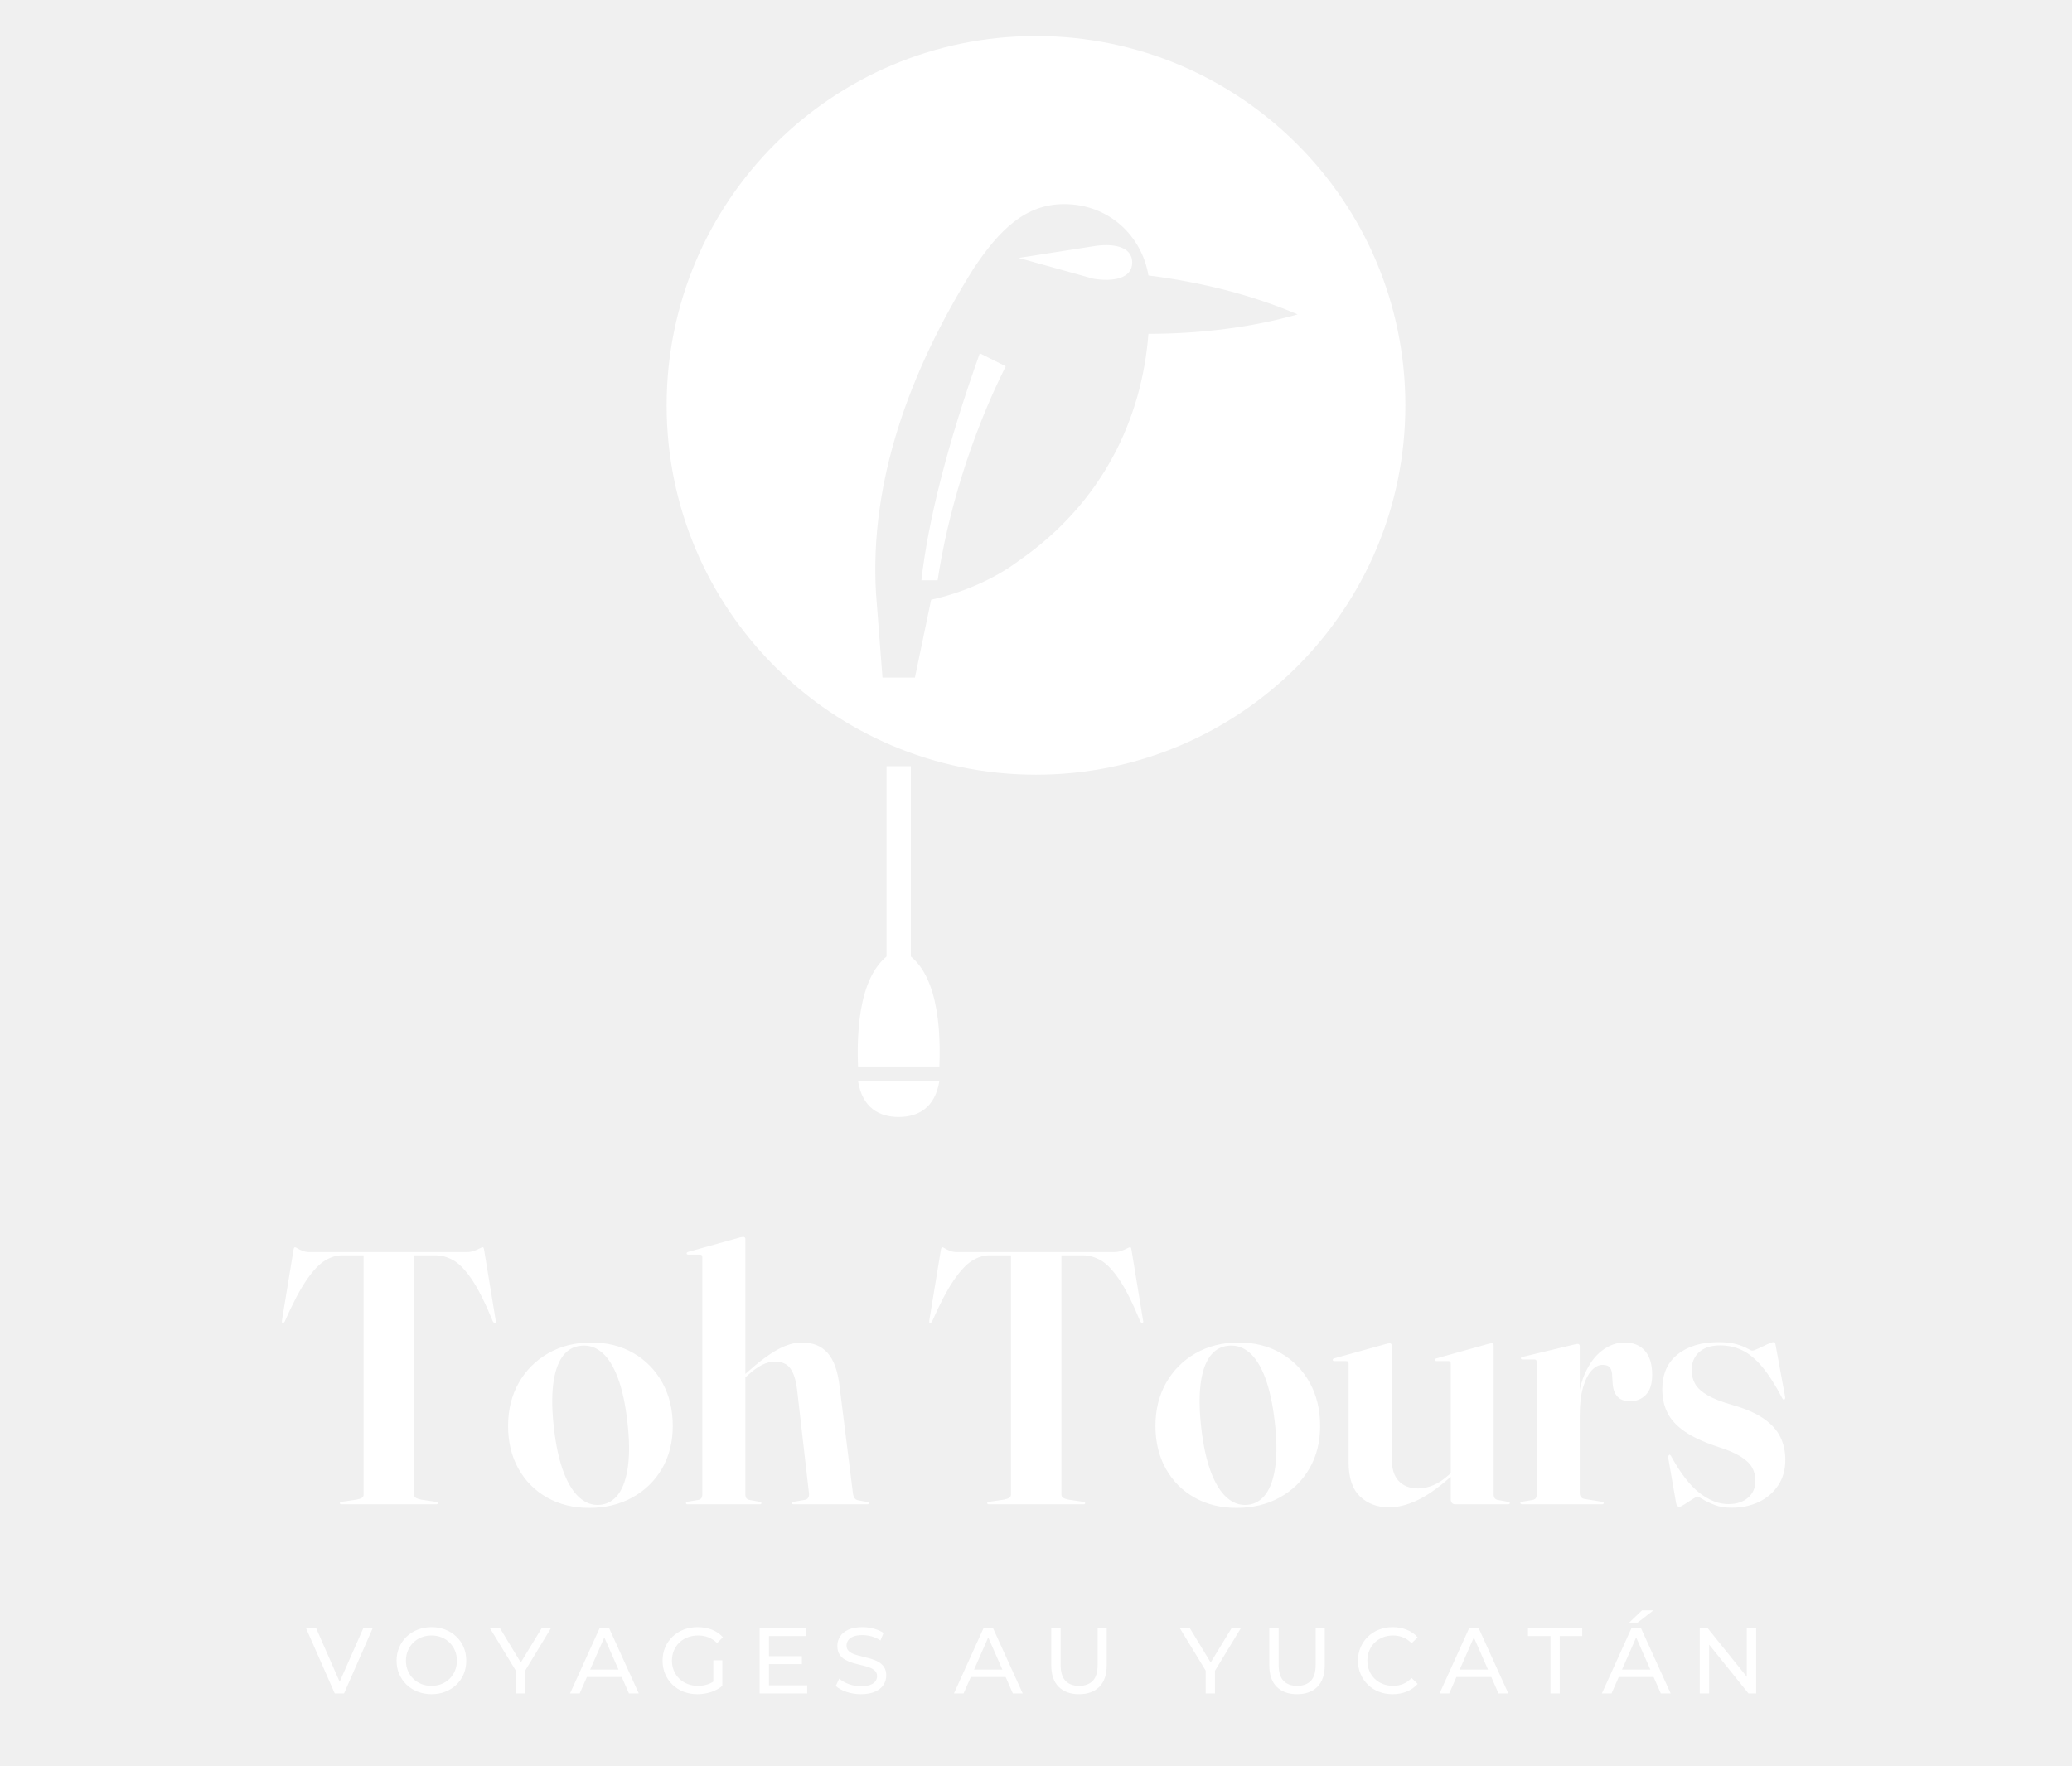
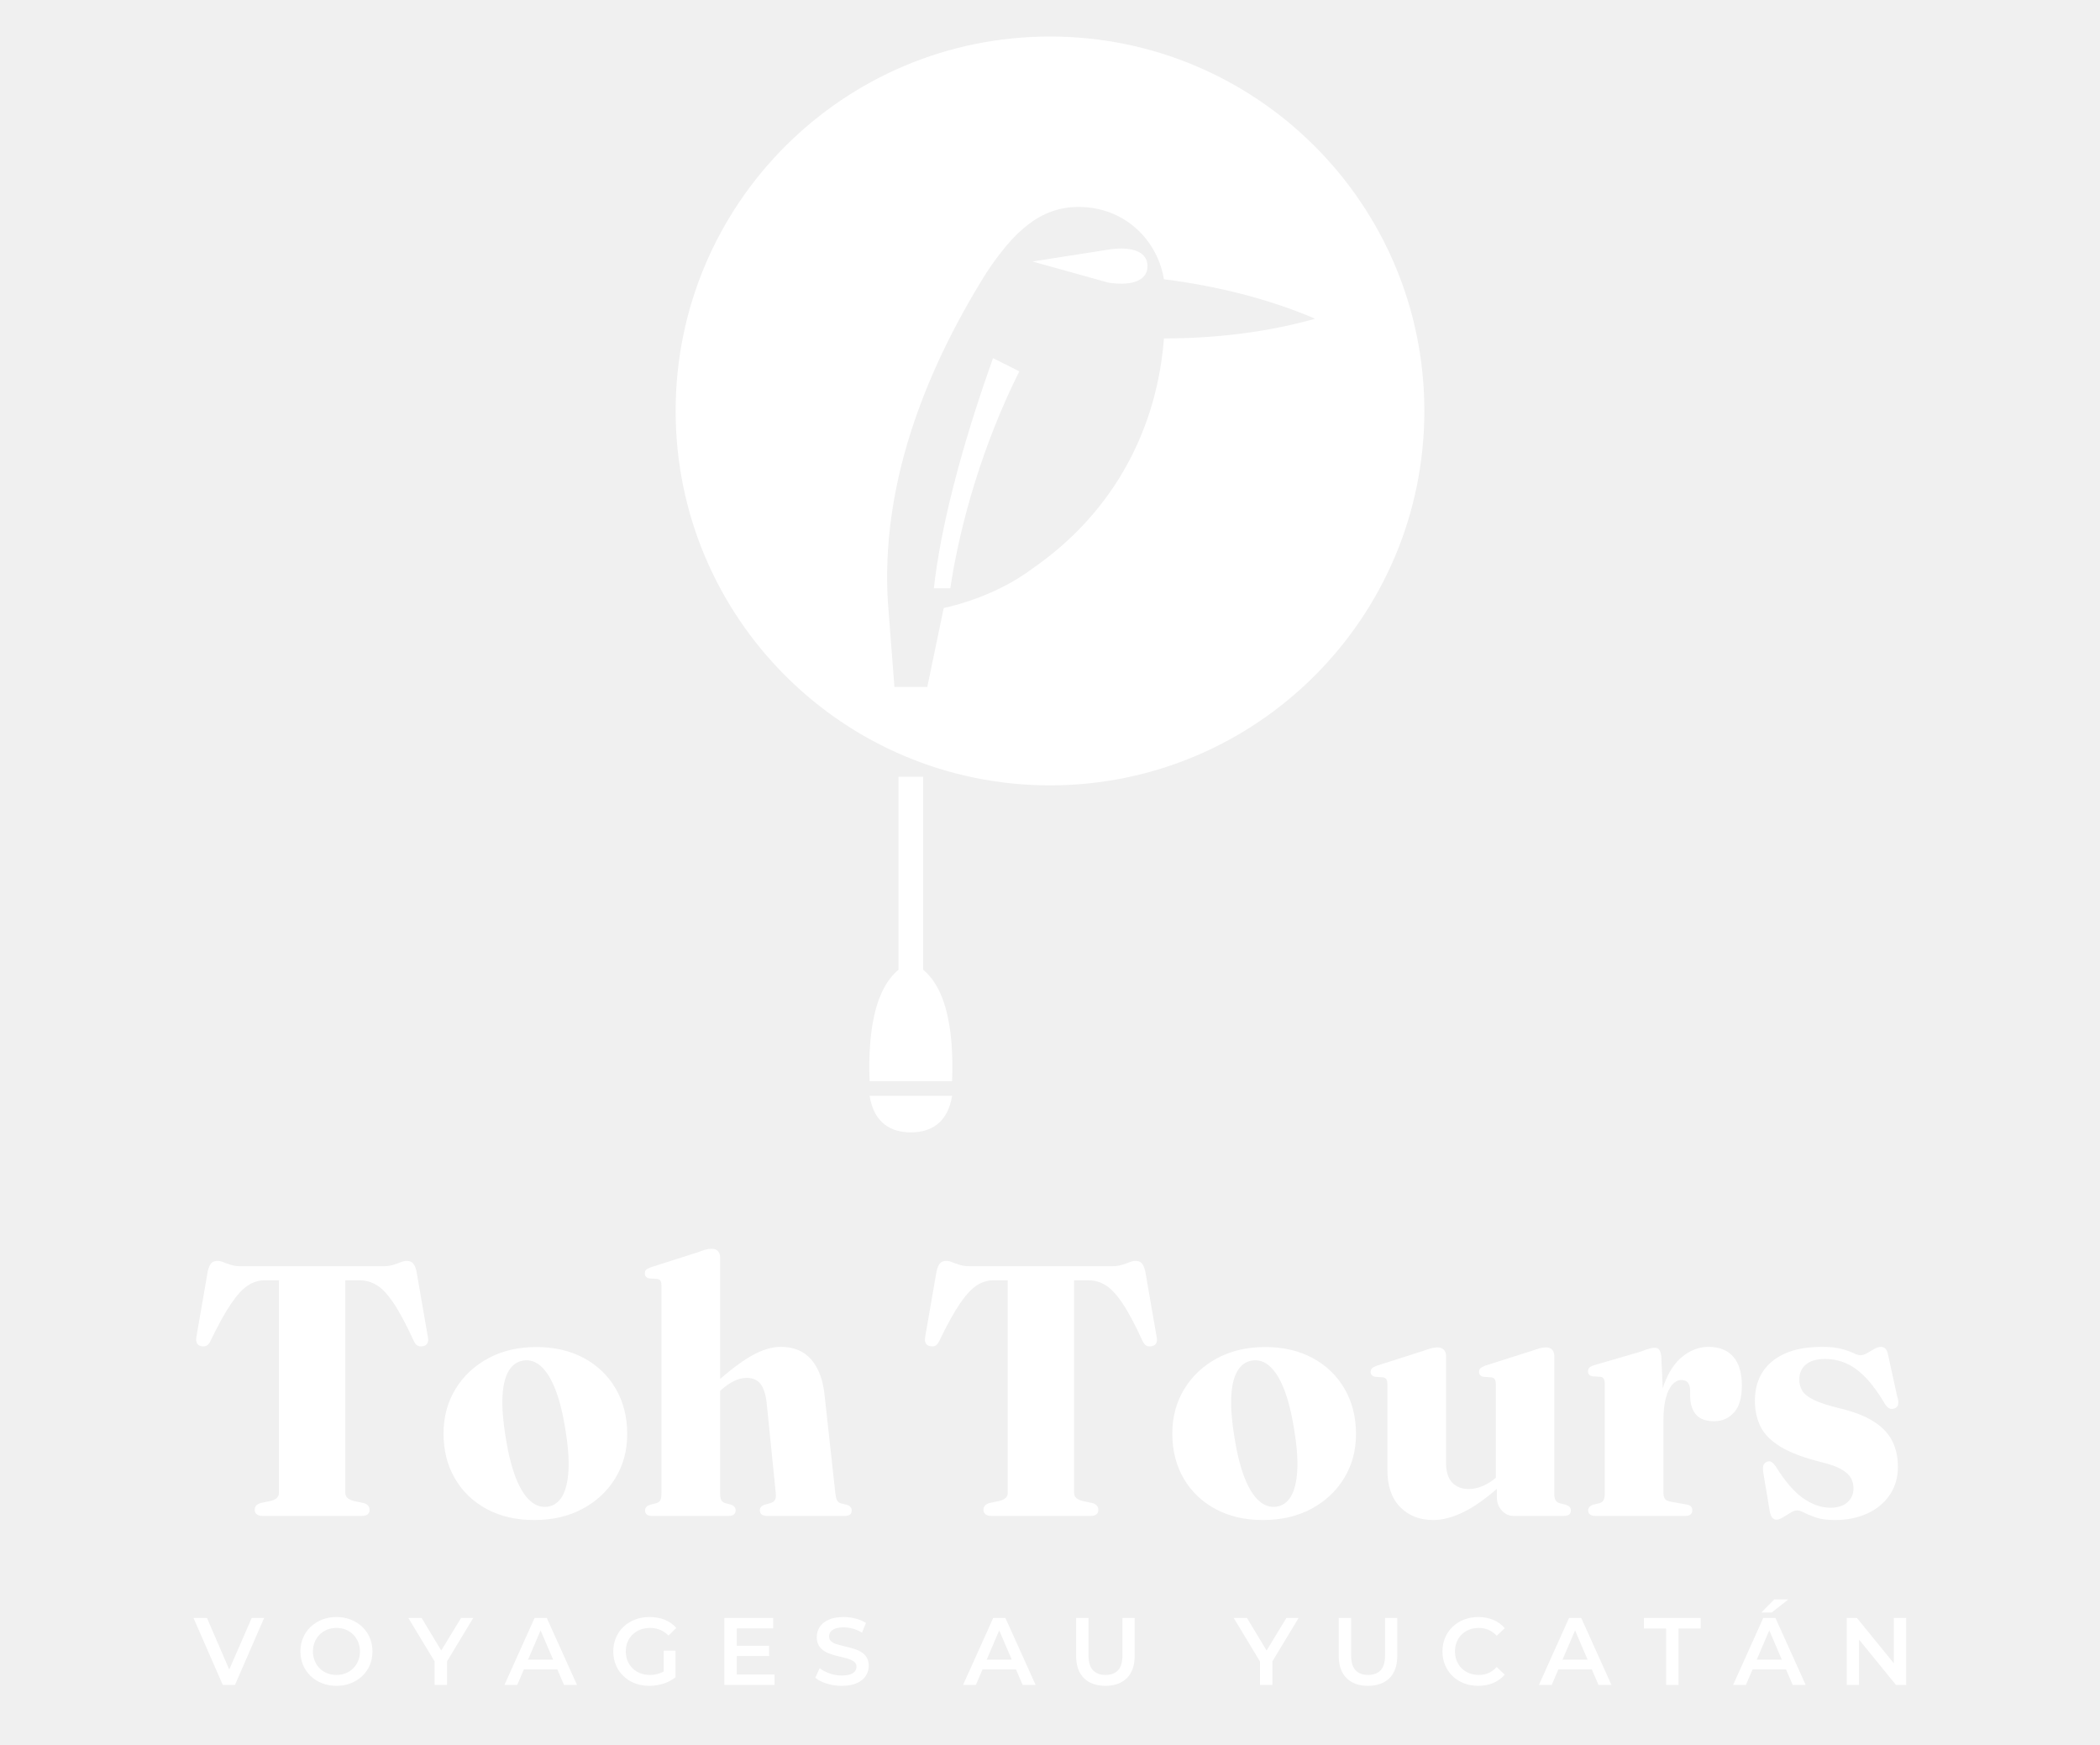
- <svg xmlns="http://www.w3.org/2000/svg" viewBox="0 0 460 392" width="460" height="392" role="img">
+ <svg xmlns="http://www.w3.org/2000/svg" viewBox="0 0 460 382" width="460" height="382" role="img">
  <g transform="translate(102.0 0)">
    <path fill="#FFF" fill-rule="evenodd" d="M128,8 A82,82 0 0,1 128,172 A82,82 0 0,1 128,8 Z M134.24 45.32 C144.32 45.32 151.52 52.52 152.96 61.16 C164.48 62.6 176 65.48 186.08 69.8 C176 72.68 164.48 74.12 152.96 74.12 C151.52 92.84 142.88 111.56 124.16 124.52 C118.4 128.84 111.2 131.72 104.72 133.16 L101.12 150.44 L93.92 150.44 L92.48 131.72 C91.04 107.24 99.68 82.76 114.08 59.72 C119.84 51.08 125.6 45.32 134.24 45.32 Z M149.36 58.28 C149.36 61.88 145.04 62.6 140.72 61.88 L124.16 57.27 L140.72 54.68 C145.04 53.96 149.36 54.68 149.36 58.28 Z M115.52 78.44 C108.32 98.6 104 115.88 102.56 128.84 L106.16 128.84 C108.32 114.44 113.36 97.16 121.28 81.32 Z M94.82,170.12 H100.22 V214.80 H94.82 Z" />
    <path fill="#FFF" d="M97.52,210.80 C105.12,213.80 107.02,225.10 106.55,236.80 H88.49 C88.02,225.10 89.92,213.80 97.52,210.80 Z M88.49,240.00 H106.55 C105.59,246.00 101.80,248.00 97.52,248.00 C93.24,248.00 89.44,246.00 88.49,240.00 Z" />
  </g>
-   <path fill="#FFF" d="M68.68 278.0H103.64Q104.48 278.0 105.2 277.74Q105.92 277.48 106.46 277.2Q107.0 276.92 107.16 276.92Q107.28 276.92 107.36 277.04Q107.44 277.16 107.52 277.76L110.04 293.12Q110.12 293.4 110.08 293.54Q110.04 293.68 109.92 293.76Q109.8 293.76 109.68 293.68Q109.56 293.6 109.44 293.44Q106.84 287.12 104.68 283.98Q102.52 280.84 100.58 279.78Q98.64 278.72 96.72 278.72H91.92V331.84Q91.92 332.32 92.32 332.56Q92.72 332.8 93.48 332.96L96.72 333.44Q97.2 333.52 97.2 333.76Q97.2 334.0 96.8 334.0H75.84Q75.64 334.0 75.54 333.92Q75.44 333.84 75.44 333.76Q75.44 333.52 75.92 333.44L79.16 332.96Q79.96 332.8 80.34 332.56Q80.72 332.32 80.72 331.84V278.72H75.92Q74.04 278.72 72.12 279.9Q70.2 281.08 68.02 284.26Q65.84 287.44 63.2 293.44Q63.08 293.6 62.96 293.68Q62.84 293.76 62.72 293.76Q62.6 293.68 62.58 293.54Q62.56 293.4 62.6 293.12L65.12 277.76Q65.2 277.16 65.3 277.04Q65.4 276.92 65.48 276.92Q65.64 276.92 66.08 277.2Q66.52 277.48 67.2 277.74Q67.88 278.0 68.68 278.0ZM131.28 298.08Q136.56 298.08 140.64 300.44Q144.72 302.8 147.04 306.98Q149.36 311.16 149.36 316.6Q149.36 321.96 146.98 326.06Q144.6 330.16 140.4 332.48Q136.2 334.8 130.8 334.8Q125.52 334.8 121.46 332.5Q117.4 330.2 115.1 326.1Q112.8 322.0 112.8 316.6Q112.8 311.2 115.16 307.04Q117.52 302.88 121.7 300.48Q125.88 298.08 131.28 298.08ZM133.24 334.12Q135.72 333.88 137.3 331.72Q138.88 329.56 139.42 325.52Q139.96 321.48 139.28 315.64Q138.6 309.72 137.16 305.9Q135.72 302.08 133.64 300.3Q131.56 298.52 128.96 298.8Q126.4 299.04 124.84 301.24Q123.28 303.44 122.8 307.48Q122.32 311.52 123 317.28Q123.68 323.08 125.14 326.9Q126.6 330.72 128.68 332.54Q130.76 334.36 133.24 334.12ZM165.48 275.08V331.8Q165.48 332.32 165.7 332.64Q165.92 332.96 166.44 333.04L168.64 333.44Q169.04 333.52 169.04 333.76Q169.04 334.0 168.72 334.0H152.6Q152.48 334.0 152.38 333.92Q152.28 333.84 152.28 333.76Q152.28 333.64 152.4 333.54Q152.52 333.44 152.8 333.4L154.96 333.04Q155.48 332.96 155.7 332.64Q155.92 332.32 155.92 331.84V279.08Q155.92 278.84 155.8 278.7Q155.68 278.56 155.4 278.56H152.8Q152.6 278.56 152.52 278.48Q152.44 278.4 152.44 278.28Q152.44 278.12 152.54 278.06Q152.64 278.0 152.76 277.96L164.24 274.76Q164.6 274.68 164.74 274.66Q164.88 274.64 165.04 274.64Q165.24 274.64 165.36 274.76Q165.48 274.88 165.48 275.08ZM164.68 306.52 164.28 306.12 165.72 304.84Q169.68 301.28 172.58 299.68Q175.48 298.08 178 298.08Q181.68 298.08 183.72 300.38Q185.76 302.68 186.36 307.56L189.36 331.56Q189.44 332.2 189.7 332.6Q189.96 333.0 190.56 333.12L192.52 333.48Q192.72 333.48 192.8 333.56Q192.88 333.64 192.88 333.76Q192.88 333.84 192.8 333.92Q192.72 334.0 192.56 334.0H176.16Q175.8 334.0 175.8 333.76Q175.8 333.52 176.24 333.44L178.52 333.04Q179.16 332.96 179.42 332.56Q179.68 332.16 179.6 331.56L176.96 308.52Q176.56 305.28 175.44 303.8Q174.32 302.32 172.08 302.32Q170.6 302.32 169.16 303.06Q167.72 303.8 166.08 305.28ZM212.4 278.0H247.36Q248.2 278.0 248.92 277.74Q249.64 277.48 250.18 277.2Q250.72 276.92 250.88 276.92Q251.0 276.92 251.08 277.04Q251.16 277.16 251.24 277.76L253.76 293.12Q253.84 293.4 253.8 293.54Q253.76 293.68 253.64 293.76Q253.52 293.76 253.4 293.68Q253.28 293.6 253.16 293.44Q250.56 287.12 248.4 283.98Q246.24 280.84 244.3 279.78Q242.36 278.72 240.44 278.72H235.64V331.84Q235.64 332.32 236.04 332.56Q236.44 332.8 237.2 332.96L240.44 333.44Q240.92 333.52 240.92 333.76Q240.92 334.0 240.52 334.0H219.56Q219.36 334.0 219.26 333.92Q219.16 333.84 219.16 333.76Q219.16 333.52 219.64 333.44L222.88 332.96Q223.68 332.8 224.06 332.56Q224.44 332.32 224.44 331.84V278.72H219.64Q217.76 278.72 215.84 279.9Q213.92 281.08 211.74 284.26Q209.56 287.44 206.92 293.44Q206.8 293.6 206.68 293.68Q206.56 293.76 206.44 293.76Q206.32 293.68 206.3 293.54Q206.28 293.4 206.32 293.12L208.84 277.76Q208.92 277.16 209.02 277.04Q209.12 276.92 209.2 276.92Q209.36 276.92 209.8 277.2Q210.24 277.48 210.92 277.74Q211.6 278.0 212.4 278.0ZM275.0 298.08Q280.28 298.08 284.36 300.44Q288.44 302.8 290.76 306.98Q293.08 311.16 293.08 316.6Q293.08 321.96 290.7 326.06Q288.32 330.16 284.12 332.48Q279.92 334.8 274.52 334.8Q269.24 334.8 265.18 332.5Q261.12 330.2 258.82 326.1Q256.52 322.0 256.52 316.6Q256.52 311.2 258.88 307.04Q261.24 302.88 265.42 300.48Q269.6 298.08 275.0 298.08ZM276.96 334.12Q279.44 333.88 281.02 331.72Q282.6 329.56 283.14 325.52Q283.68 321.48 283.0 315.64Q282.32 309.72 280.88 305.9Q279.44 302.08 277.36 300.3Q275.28 298.52 272.68 298.8Q270.12 299.04 268.56 301.24Q267.0 303.44 266.52 307.48Q266.04 311.52 266.72 317.28Q267.4 323.08 268.86 326.9Q270.32 330.72 272.4 332.54Q274.48 334.36 276.96 334.12ZM322.08 332.84V327.6V327.36V302.72Q322.08 302.48 321.96 302.34Q321.84 302.2 321.52 302.2H318.92Q318.76 302.2 318.66 302.12Q318.56 302.04 318.56 301.92Q318.56 301.76 318.66 301.7Q318.76 301.64 318.92 301.6L330.36 298.4Q330.72 298.32 330.88 298.28Q331.04 298.24 331.2 298.24Q331.4 298.24 331.5 298.38Q331.6 298.52 331.6 298.72V331.8Q331.6 332.32 331.84 332.64Q332.08 332.96 332.56 333.04L334.76 333.44Q335.0 333.44 335.1 333.54Q335.2 333.64 335.2 333.76Q335.2 333.84 335.1 333.92Q335.0 334.0 334.84 334.0H323.12Q322.6 334.0 322.34 333.7Q322.08 333.4 322.08 332.84ZM299.4 324.64V302.72Q299.4 302.48 299.28 302.34Q299.16 302.2 298.84 302.2H296.24Q296.04 302.2 295.96 302.12Q295.88 302.04 295.88 301.92Q295.88 301.76 295.98 301.7Q296.08 301.64 296.2 301.6L307.72 298.4Q308.08 298.32 308.22 298.28Q308.36 298.24 308.52 298.24Q308.72 298.24 308.84 298.38Q308.96 298.52 308.96 298.72V323.68Q308.96 327.2 310.54 328.84Q312.12 330.48 314.8 330.48Q316.48 330.48 318.2 329.76Q319.92 329.04 321.64 327.48L323.04 326.24L323.44 326.64L322.0 327.96Q317.84 331.64 314.54 333.16Q311.24 334.68 308.4 334.68Q304.48 334.68 301.94 332.26Q299.4 329.84 299.4 324.64ZM350.24 314.04Q350.24 308.76 351.76 305.22Q353.28 301.68 355.66 299.88Q358.04 298.08 360.64 298.08Q363.6 298.08 365.2 299.94Q366.8 301.8 366.8 305.24Q366.8 308.24 365.4 309.68Q364.0 311.12 361.92 311.12Q360.0 311.12 359.04 310.04Q358.08 308.96 358.0 306.84L357.92 305.56Q357.92 304.32 357.44 303.68Q356.96 303.04 355.76 303.04Q354.52 303.04 353.36 304.28Q352.2 305.52 351.46 308.02Q350.72 310.52 350.72 314.28ZM350.72 298.92V312.2V331.56Q350.72 332.0 350.98 332.36Q351.24 332.72 351.72 332.8L355.68 333.44Q355.92 333.48 355.98 333.56Q356.04 333.64 356.04 333.76Q356.04 333.84 355.94 333.92Q355.84 334.0 355.68 334.0H337.92Q337.76 334.0 337.64 333.9Q337.52 333.8 337.52 333.72Q337.52 333.64 337.66 333.54Q337.8 333.44 338.04 333.4L340.2 333.04Q340.72 332.96 340.94 332.66Q341.16 332.36 341.16 331.96V302.48Q341.16 302.2 341.06 302.02Q340.96 301.84 340.64 301.84H337.92Q337.84 301.84 337.74 301.76Q337.64 301.68 337.64 301.6Q337.64 301.48 337.74 301.4Q337.84 301.32 338.0 301.28L349.52 298.52Q349.8 298.44 349.96 298.42Q350.12 298.4 350.28 298.4Q350.52 298.4 350.62 298.56Q350.72 298.72 350.72 298.92ZM383.72 333.96Q386.48 333.96 388.1 332.52Q389.72 331.08 389.72 328.76Q389.72 327.12 388.96 325.8Q388.2 324.48 386.38 323.36Q384.56 322.24 381.4 321.24Q376.68 319.68 374 317.82Q371.32 315.96 370.18 313.66Q369.04 311.36 369.04 308.44Q369.04 303.44 372.44 300.72Q375.84 298.0 381.52 298.0Q383.96 298.0 385.52 298.46Q387.08 298.92 387.92 299.4Q388.76 299.88 389 299.88Q389.4 299.88 390.4 299.4Q391.4 298.92 392.38 298.46Q393.36 298.0 393.68 298.0Q393.84 298.0 393.98 298.06Q394.12 298.12 394.16 298.44L396.28 309.96Q396.36 310.28 396.32 310.46Q396.28 310.64 396.16 310.72Q396.04 310.76 395.92 310.72Q395.8 310.68 395.72 310.52Q393.4 306.08 391.24 303.5Q389.08 300.92 386.82 299.82Q384.56 298.72 381.88 298.72Q378.88 298.72 377.22 300.22Q375.56 301.72 375.56 304.24Q375.56 305.92 376.34 307.28Q377.12 308.64 379.12 309.8Q381.12 310.96 384.8 312.0Q389 313.2 391.56 314.98Q394.12 316.76 395.24 319.04Q396.36 321.32 396.36 324.12Q396.36 327.4 394.78 329.78Q393.2 332.16 390.52 333.46Q387.84 334.76 384.44 334.76Q382.24 334.76 380.64 334.14Q379.04 333.52 378.06 332.9Q377.08 332.28 376.84 332.28Q376.64 332.28 375.78 332.84Q374.92 333.4 374.02 333.98Q373.12 334.56 372.8 334.56Q372.6 334.56 372.4 334.38Q372.2 334.2 372.12 333.8L370.4 323.92Q370.36 323.48 370.4 323.3Q370.44 323.12 370.56 323.04Q370.68 322.96 370.76 323.02Q370.84 323.08 370.96 323.24Q374.16 329.08 377.36 331.52Q380.56 333.96 383.72 333.96Z" />
-   <path fill="#FFF" d="M74.318 376.0 67.912 361.44H70.158L76.044 374.877H74.755L80.683 361.44H82.763L76.377 376.0ZM95.799 376.166Q94.135 376.166 92.71 375.605Q91.285 375.043 90.245 374.034Q89.205 373.026 88.623 371.674Q88.04 370.322 88.04 368.72Q88.04 367.118 88.623 365.766Q89.205 364.414 90.245 363.406Q91.285 362.397 92.7 361.835Q94.114 361.274 95.799 361.274Q97.463 361.274 98.867 361.825Q100.271 362.376 101.321 363.385Q102.372 364.394 102.944 365.746Q103.516 367.098 103.516 368.72Q103.516 370.342 102.944 371.694Q102.372 373.046 101.321 374.055Q100.271 375.064 98.867 375.615Q97.463 376.166 95.799 376.166ZM95.799 374.315Q97.005 374.315 98.035 373.899Q99.064 373.483 99.824 372.724Q100.583 371.965 101.009 370.946Q101.436 369.926 101.436 368.72Q101.436 367.514 101.009 366.494Q100.583 365.475 99.824 364.716Q99.064 363.957 98.035 363.541Q97.005 363.125 95.799 363.125Q94.572 363.125 93.542 363.541Q92.512 363.957 91.743 364.716Q90.973 365.475 90.547 366.494Q90.12 367.514 90.12 368.72Q90.12 369.926 90.547 370.946Q90.973 371.965 91.743 372.724Q92.512 373.483 93.542 373.899Q94.572 374.315 95.799 374.315ZM114.513 376.0V370.426L114.992 371.715L108.731 361.44H110.956L116.219 370.114H115.012L120.296 361.44H122.355L116.115 371.715L116.572 370.426V376.0ZM126.551 376.0 133.144 361.44H135.204L141.818 376.0H139.634L133.748 362.605H134.58L128.693 376.0ZM129.359 372.36 129.92 370.696H138.116L138.719 372.36ZM154.854 376.166Q153.169 376.166 151.755 375.615Q150.34 375.064 149.3 374.055Q148.26 373.046 147.678 371.694Q147.096 370.342 147.096 368.72Q147.096 367.098 147.678 365.746Q148.26 364.394 149.311 363.385Q150.361 362.376 151.776 361.825Q153.19 361.274 154.896 361.274Q156.622 361.274 158.057 361.835Q159.492 362.397 160.491 363.52L159.201 364.81Q158.307 363.936 157.256 363.53Q156.206 363.125 154.979 363.125Q153.731 363.125 152.66 363.541Q151.588 363.957 150.808 364.706Q150.028 365.454 149.602 366.484Q149.176 367.514 149.176 368.72Q149.176 369.906 149.602 370.935Q150.028 371.965 150.808 372.724Q151.588 373.483 152.649 373.899Q153.71 374.315 154.958 374.315Q156.123 374.315 157.194 373.951Q158.265 373.587 159.18 372.734L160.366 374.315Q159.284 375.23 157.839 375.698Q156.393 376.166 154.854 376.166ZM160.366 374.315 158.369 374.045V368.637H160.366ZM168.639 376.0V361.44H178.914V363.25H170.719V374.19H179.205V376.0ZM170.532 369.49V367.722H178.02V369.49ZM191.118 376.166Q189.454 376.166 187.936 375.657Q186.417 375.147 185.544 374.336L186.313 372.714Q187.145 373.442 188.435 373.92Q189.724 374.398 191.118 374.398Q192.387 374.398 193.177 374.107Q193.968 373.816 194.342 373.306Q194.716 372.797 194.716 372.152Q194.716 371.403 194.228 370.946Q193.739 370.488 192.959 370.207Q192.179 369.926 191.243 369.718Q190.307 369.51 189.36 369.23Q188.414 368.949 187.634 368.512Q186.854 368.075 186.376 367.337Q185.897 366.598 185.897 365.434Q185.897 364.31 186.49 363.364Q187.083 362.418 188.32 361.846Q189.558 361.274 191.472 361.274Q192.74 361.274 193.988 361.606Q195.236 361.939 196.152 362.563L195.465 364.227Q194.529 363.603 193.489 363.322Q192.449 363.042 191.472 363.042Q190.244 363.042 189.454 363.354Q188.664 363.666 188.3 364.186Q187.936 364.706 187.936 365.35Q187.936 366.12 188.424 366.578Q188.913 367.035 189.693 367.306Q190.473 367.576 191.409 367.794Q192.345 368.013 193.292 368.283Q194.238 368.554 195.018 368.99Q195.798 369.427 196.276 370.155Q196.755 370.883 196.755 372.027Q196.755 373.13 196.152 374.076Q195.548 375.022 194.29 375.594Q193.032 376.166 191.118 376.166ZM211.782 376.0 218.376 361.44H220.435L227.049 376.0H224.865L218.979 362.605H219.811L213.924 376.0ZM214.59 372.36 215.152 370.696H223.347L223.95 372.36ZM239.544 376.166Q236.674 376.166 235.031 374.523Q233.388 372.88 233.388 369.718V361.44H235.468V369.635Q235.468 372.069 236.539 373.192Q237.61 374.315 239.565 374.315Q241.541 374.315 242.612 373.192Q243.684 372.069 243.684 369.635V361.44H245.701V369.718Q245.701 372.88 244.068 374.523Q242.436 376.166 239.544 376.166ZM267.676 376.0V370.426L268.154 371.715L261.893 361.44H264.119L269.381 370.114H268.175L273.458 361.44H275.517L269.277 371.715L269.735 370.426V376.0ZM287.95 376.166Q285.08 376.166 283.436 374.523Q281.793 372.88 281.793 369.718V361.44H283.873V369.635Q283.873 372.069 284.944 373.192Q286.016 374.315 287.971 374.315Q289.947 374.315 291.018 373.192Q292.089 372.069 292.089 369.635V361.44H294.107V369.718Q294.107 372.88 292.474 374.523Q290.841 376.166 287.95 376.166ZM309.181 376.166Q307.517 376.166 306.113 375.615Q304.709 375.064 303.68 374.055Q302.65 373.046 302.068 371.694Q301.485 370.342 301.485 368.72Q301.485 367.098 302.068 365.746Q302.65 364.394 303.69 363.385Q304.73 362.376 306.134 361.825Q307.538 361.274 309.202 361.274Q310.887 361.274 312.312 361.846Q313.736 362.418 314.735 363.541L313.383 364.851Q312.551 363.978 311.511 363.551Q310.471 363.125 309.285 363.125Q308.058 363.125 307.008 363.541Q305.957 363.957 305.188 364.706Q304.418 365.454 303.992 366.484Q303.565 367.514 303.565 368.72Q303.565 369.926 303.992 370.956Q304.418 371.986 305.188 372.734Q305.957 373.483 307.008 373.899Q308.058 374.315 309.285 374.315Q310.471 374.315 311.511 373.889Q312.551 373.462 313.383 372.568L314.735 373.878Q313.736 375.002 312.312 375.584Q310.887 376.166 309.181 376.166ZM319.596 376.0 326.19 361.44H328.249L334.864 376.0H332.68L326.793 362.605H327.625L321.739 376.0ZM322.404 372.36 322.966 370.696H331.161L331.764 372.36ZM344.218 376.0V363.25H339.226V361.44H351.269V363.25H346.277V376.0ZM355.632 376.0 362.225 361.44H364.284L370.899 376.0H368.715L362.828 362.605H363.66L357.774 376.0ZM358.44 372.36 359.001 370.696H367.196L367.8 372.36ZM361.705 360.254 364.534 357.55H367.072L363.577 360.254ZM377.362 376.0V361.44H379.068L388.698 373.4H387.804V361.44H389.884V376.0H388.178L378.548 364.04H379.442V376.0Z" />
+   <path fill="#FFF" d="M52.824 277.316H83.877Q85.166 277.316 86.103 277.023Q87.04 276.73 87.763 276.437Q88.486 276.144 89.072 276.144Q89.97 276.144 90.439 276.632Q90.907 277.121 91.22 278.371L93.72 292.784Q93.915 293.643 93.622 294.17Q93.329 294.698 92.665 294.815Q92.04 294.971 91.532 294.737Q91.025 294.502 90.673 293.76Q88.134 288.214 86.181 285.343Q84.228 282.472 82.49 281.437Q80.752 280.402 78.877 280.402H75.635V326.883Q75.635 327.625 76.104 328.055Q76.572 328.485 77.471 328.719L79.697 329.188Q80.947 329.578 80.947 330.672Q80.947 332.0 79.189 332.0H57.55Q56.652 332.0 56.222 331.629Q55.792 331.258 55.792 330.672Q55.792 329.578 57.042 329.188L59.269 328.719Q60.206 328.485 60.655 328.055Q61.105 327.625 61.105 326.883V280.402H57.863Q56.066 280.402 54.347 281.495Q52.629 282.589 50.656 285.46Q48.683 288.331 46.066 293.76Q45.715 294.502 45.207 294.737Q44.699 294.971 44.074 294.815Q43.41 294.698 43.137 294.17Q42.864 293.643 43.02 292.784L45.52 278.371Q45.832 277.121 46.301 276.632Q46.77 276.144 47.668 276.144Q48.254 276.144 48.957 276.437Q49.66 276.73 50.597 277.023Q51.535 277.316 52.824 277.316ZM117.507 295.01Q123.405 295.01 127.878 297.412Q132.35 299.815 134.869 304.131Q137.389 308.447 137.389 314.071Q137.389 319.501 134.772 323.758Q132.155 328.016 127.585 330.457Q123.015 332.898 116.999 332.898Q111.101 332.898 106.629 330.496Q102.157 328.094 99.657 323.817Q97.157 319.54 97.157 313.954Q97.157 308.486 99.774 304.209Q102.391 299.932 106.961 297.471Q111.531 295.01 117.507 295.01ZM120.007 329.969Q121.999 329.656 123.151 327.703Q124.304 325.75 124.518 322.079Q124.733 318.407 123.835 312.978Q122.976 307.627 121.608 304.189Q120.241 300.752 118.464 299.19Q116.687 297.627 114.578 297.979Q112.586 298.291 111.414 300.264Q110.242 302.236 110.066 305.888Q109.891 309.541 110.789 314.97Q111.648 320.282 113.015 323.719Q114.382 327.157 116.16 328.719Q117.937 330.281 120.007 329.969ZM157.739 275.363V327.039Q157.739 328.055 157.993 328.524Q158.247 328.992 158.833 329.188L160.278 329.578Q161.137 329.969 161.137 330.75Q161.137 332.0 159.575 332.0H142.818Q142.037 332.0 141.666 331.688Q141.295 331.375 141.295 330.789Q141.295 330.399 141.529 330.086Q141.763 329.774 142.349 329.578L143.834 329.188Q144.42 328.992 144.654 328.524Q144.888 328.055 144.888 327.039V281.534Q144.888 280.792 144.654 280.48Q144.42 280.167 143.912 280.089L142.193 279.972Q141.685 279.855 141.471 279.581Q141.256 279.308 141.256 278.878Q141.256 278.371 141.529 278.097Q141.803 277.824 142.545 277.55L152.817 274.269Q153.95 273.84 154.595 273.664Q155.239 273.488 155.864 273.488Q156.802 273.488 157.27 274.015Q157.739 274.543 157.739 275.363ZM156.606 305.595 155.278 304.228 156.684 302.939Q161.333 298.76 164.731 296.866Q168.129 294.971 171.019 294.971Q175.316 294.971 177.718 297.764Q180.12 300.557 180.628 305.595L182.972 326.961Q183.089 328.016 183.323 328.524Q183.558 329.031 184.144 329.227L185.55 329.578Q186.097 329.774 186.331 330.086Q186.565 330.399 186.565 330.789Q186.565 331.375 186.214 331.688Q185.862 332.0 185.042 332.0H168.051Q166.449 332.0 166.449 330.75Q166.449 329.969 167.348 329.578L168.793 329.188Q169.457 328.992 169.75 328.485Q170.043 327.977 169.926 326.961L167.934 307.236Q167.621 304.463 166.606 303.115Q165.59 301.768 163.52 301.768Q162.192 301.768 160.825 302.432Q159.458 303.096 158.051 304.346ZM212.462 277.316H243.515Q244.804 277.316 245.741 277.023Q246.679 276.73 247.401 276.437Q248.124 276.144 248.71 276.144Q249.608 276.144 250.077 276.632Q250.546 277.121 250.858 278.371L253.358 292.784Q253.553 293.643 253.26 294.17Q252.967 294.698 252.303 294.815Q251.678 294.971 251.171 294.737Q250.663 294.502 250.311 293.76Q247.772 288.214 245.819 285.343Q243.866 282.472 242.128 281.437Q240.39 280.402 238.515 280.402H235.273V326.883Q235.273 327.625 235.742 328.055Q236.211 328.485 237.109 328.719L239.335 329.188Q240.585 329.578 240.585 330.672Q240.585 332.0 238.828 332.0H217.188Q216.29 332.0 215.86 331.629Q215.431 331.258 215.431 330.672Q215.431 329.578 216.681 329.188L218.907 328.719Q219.844 328.485 220.294 328.055Q220.743 327.625 220.743 326.883V280.402H217.501Q215.704 280.402 213.985 281.495Q212.267 282.589 210.294 285.46Q208.322 288.331 205.705 293.76Q205.353 294.502 204.845 294.737Q204.338 294.971 203.713 294.815Q203.049 294.698 202.775 294.17Q202.502 293.643 202.658 292.784L205.158 278.371Q205.47 277.121 205.939 276.632Q206.408 276.144 207.306 276.144Q207.892 276.144 208.595 276.437Q209.298 276.73 210.236 277.023Q211.173 277.316 212.462 277.316ZM277.145 295.01Q283.043 295.01 287.516 297.412Q291.988 299.815 294.508 304.131Q297.027 308.447 297.027 314.071Q297.027 319.501 294.41 323.758Q291.793 328.016 287.223 330.457Q282.653 332.898 276.638 332.898Q270.74 332.898 266.267 330.496Q261.795 328.094 259.295 323.817Q256.795 319.54 256.795 313.954Q256.795 308.486 259.412 304.209Q262.029 299.932 266.599 297.471Q271.169 295.01 277.145 295.01ZM279.645 329.969Q281.637 329.656 282.79 327.703Q283.942 325.75 284.157 322.079Q284.372 318.407 283.473 312.978Q282.614 307.627 281.247 304.189Q279.88 300.752 278.102 299.19Q276.325 297.627 274.216 297.979Q272.224 298.291 271.052 300.264Q269.88 302.236 269.704 305.888Q269.529 309.541 270.427 314.97Q271.286 320.282 272.654 323.719Q274.021 327.157 275.798 328.719Q277.575 330.281 279.645 329.969ZM327.884 327.86V324.696L327.65 324.54V303.135Q327.65 302.393 327.416 302.061Q327.181 301.728 326.674 301.65L324.955 301.533Q324.408 301.416 324.193 301.143Q323.978 300.869 323.978 300.479Q323.978 299.971 324.271 299.678Q324.564 299.385 325.267 299.111L335.579 295.83Q336.673 295.44 337.337 295.264Q338.001 295.088 338.626 295.088Q339.524 295.088 339.993 295.596Q340.462 296.104 340.462 296.924V327.039Q340.462 328.055 340.716 328.524Q340.969 328.992 341.555 329.188L343.04 329.578Q343.586 329.774 343.84 330.067Q344.094 330.359 344.094 330.789Q344.094 331.375 343.723 331.688Q343.352 332.0 342.532 332.0H331.595Q330.033 332.0 328.959 330.809Q327.884 329.617 327.884 327.86ZM303.902 321.923V303.135Q303.902 302.393 303.667 302.061Q303.433 301.728 302.925 301.65L301.206 301.533Q300.699 301.416 300.464 301.143Q300.23 300.869 300.23 300.479Q300.23 299.971 300.523 299.678Q300.816 299.385 301.558 299.111L311.831 295.83Q313.003 295.401 313.647 295.245Q314.291 295.088 314.838 295.088Q315.776 295.088 316.264 295.596Q316.752 296.104 316.752 296.924V320.321Q316.752 323.251 318.08 324.676Q319.408 326.102 321.713 326.102Q323.197 326.102 324.76 325.457Q326.322 324.813 327.806 323.524L329.251 322.274L330.58 323.68L329.173 324.93Q324.408 329.266 320.736 331.082Q317.065 332.898 313.94 332.898Q309.487 332.898 306.694 330.047Q303.902 327.196 303.902 321.923ZM363.312 311.298Q363.312 305.869 364.874 302.236Q366.437 298.604 368.936 296.787Q371.436 294.971 374.249 294.971Q377.764 294.971 379.658 297.119Q381.553 299.268 381.553 303.447Q381.553 307.431 379.834 309.345Q378.116 311.259 375.459 311.259Q372.842 311.259 371.573 309.873Q370.304 308.486 370.225 305.908V304.463Q370.186 303.408 369.737 302.822Q369.288 302.236 368.272 302.236Q367.257 302.236 366.358 303.193Q365.46 304.15 364.913 306.123Q364.366 308.095 364.366 311.22ZM363.898 297.041 364.366 307.392V326.883Q364.366 327.782 364.698 328.25Q365.03 328.719 365.968 328.875L369.444 329.5Q370.108 329.617 370.401 329.93Q370.694 330.242 370.694 330.789Q370.694 331.375 370.304 331.688Q369.913 332.0 369.132 332.0H349.485Q348.664 332.0 348.274 331.668Q347.883 331.336 347.883 330.789Q347.883 330.399 348.157 330.067Q348.43 329.735 348.977 329.539L350.422 329.188Q351.008 328.992 351.262 328.524Q351.516 328.055 351.516 327.118V303.057Q351.516 302.314 351.301 301.963Q351.086 301.611 350.578 301.533L348.781 301.416Q348.274 301.299 348.059 301.025Q347.844 300.752 347.844 300.322Q347.844 299.854 348.137 299.541Q348.43 299.229 349.172 298.994L359.367 296.026Q360.773 295.479 361.417 295.323Q362.062 295.166 362.492 295.166Q363.116 295.166 363.448 295.616Q363.781 296.065 363.898 297.041ZM400.927 330.203Q403.348 330.203 404.676 329.012Q406.004 327.821 406.004 325.985Q406.004 324.735 405.458 323.719Q404.911 322.704 403.407 321.825Q401.903 320.946 399.052 320.243Q393.232 318.798 390.048 316.864Q386.865 314.931 385.635 312.411Q384.404 309.892 384.404 306.806Q384.404 301.221 388.252 298.096Q392.099 294.971 399.091 294.971Q401.708 294.971 403.368 295.42Q405.028 295.87 405.985 296.338Q406.942 296.807 407.489 296.807Q408.192 296.807 408.992 296.338Q409.793 295.87 410.574 295.42Q411.356 294.971 412.059 294.971Q412.488 294.971 412.879 295.264Q413.27 295.557 413.504 296.377L415.574 305.83Q415.926 306.884 415.789 307.548Q415.652 308.212 414.988 308.447Q414.363 308.681 413.894 308.466Q413.426 308.252 412.957 307.587Q410.809 303.916 408.7 301.728Q406.59 299.541 404.403 298.584Q402.216 297.627 399.794 297.627Q396.982 297.627 395.556 298.858Q394.13 300.088 394.13 302.158Q394.13 303.525 394.794 304.599Q395.458 305.674 397.294 306.572Q399.13 307.47 402.567 308.33Q407.489 309.462 410.36 311.279Q413.23 313.095 414.48 315.575Q415.73 318.056 415.73 321.259Q415.73 324.774 413.934 327.41Q412.137 330.047 409.012 331.473Q405.887 332.898 401.942 332.898Q399.442 332.898 397.86 332.371Q396.278 331.844 395.282 331.316Q394.286 330.789 393.661 330.789Q393.036 330.789 392.216 331.297Q391.396 331.805 390.556 332.312Q389.716 332.82 389.091 332.82Q388.623 332.82 388.252 332.43Q387.881 332.039 387.685 331.141L386.279 322.743Q386.084 321.571 386.24 321.005Q386.396 320.438 386.982 320.165Q387.568 319.891 388.037 320.184Q388.505 320.477 389.013 321.219Q392.021 326.063 394.989 328.133Q397.958 330.203 400.927 330.203Z" />
+   <path fill="#FFF" d="M48.795 369.0 42.392 354.353H45.342L51.055 367.598H49.36L55.135 354.353H57.855L51.473 369.0ZM73.717 369.209Q72.001 369.209 70.557 368.644Q69.113 368.079 68.046 367.064Q66.979 366.05 66.393 364.679Q65.807 363.308 65.807 361.676Q65.807 360.044 66.393 358.674Q66.979 357.303 68.046 356.288Q69.113 355.273 70.557 354.708Q72.001 354.143 73.696 354.143Q75.412 354.143 76.845 354.708Q78.278 355.273 79.345 356.288Q80.413 357.303 80.999 358.674Q81.584 360.044 81.584 361.676Q81.584 363.308 80.999 364.689Q80.413 366.07 79.345 367.075Q78.278 368.079 76.845 368.644Q75.412 369.209 73.717 369.209ZM73.696 366.824Q74.805 366.824 75.746 366.447Q76.688 366.07 77.378 365.37Q78.069 364.669 78.456 363.737Q78.843 362.806 78.843 361.676Q78.843 360.546 78.456 359.615Q78.069 358.684 77.378 357.983Q76.688 357.282 75.746 356.905Q74.805 356.529 73.696 356.529Q72.587 356.529 71.656 356.905Q70.724 357.282 70.023 357.983Q69.322 358.684 68.935 359.615Q68.548 360.546 68.548 361.676Q68.548 362.785 68.935 363.727Q69.322 364.669 70.013 365.37Q70.703 366.07 71.645 366.447Q72.587 366.824 73.696 366.824ZM95.207 369.0V363.204L95.814 364.878L89.452 354.353H92.361L97.467 362.827H95.834L100.982 354.353H103.66L97.299 364.878L97.927 363.204V369.0ZM110.503 369.0 117.094 354.353H119.773L126.385 369.0H123.539L117.869 355.796H118.957L113.307 369.0ZM113.537 365.61 114.269 363.476H122.179L122.911 365.61ZM142.225 369.209Q140.509 369.209 139.076 368.655Q137.643 368.1 136.576 367.085Q135.508 366.07 134.922 364.689Q134.337 363.308 134.337 361.676Q134.337 360.044 134.922 358.663Q135.508 357.282 136.586 356.267Q137.664 355.252 139.107 354.698Q140.551 354.143 142.267 354.143Q144.129 354.143 145.626 354.75Q147.122 355.357 148.147 356.529L146.431 358.203Q145.573 357.345 144.579 356.937Q143.585 356.529 142.393 356.529Q141.242 356.529 140.258 356.905Q139.275 357.282 138.563 357.973Q137.852 358.663 137.465 359.605Q137.078 360.546 137.078 361.676Q137.078 362.785 137.465 363.727Q137.852 364.669 138.563 365.37Q139.275 366.07 140.237 366.447Q141.2 366.824 142.372 366.824Q143.46 366.824 144.475 366.479Q145.49 366.133 146.41 365.317L147.959 367.347Q146.808 368.268 145.291 368.738Q143.774 369.209 142.225 369.209ZM147.959 367.347 145.385 366.991V361.509H147.959ZM158.672 369.0V354.353H169.365V356.633H161.393V366.719H169.658V369.0ZM161.183 362.681V360.442H168.465V362.681ZM184.368 369.209Q182.653 369.209 181.083 368.718Q179.514 368.226 178.593 367.452L179.535 365.338Q180.414 366.029 181.711 366.489Q183.008 366.949 184.368 366.949Q185.519 366.949 186.231 366.698Q186.942 366.447 187.277 366.018Q187.612 365.589 187.612 365.045Q187.612 364.376 187.131 363.968Q186.649 363.56 185.885 363.319Q185.122 363.078 184.191 362.869Q183.259 362.66 182.328 362.377Q181.397 362.095 180.633 361.645Q179.87 361.195 179.388 360.442Q178.907 359.688 178.907 358.517Q178.907 357.324 179.545 356.33Q180.183 355.336 181.491 354.74Q182.799 354.143 184.808 354.143Q186.126 354.143 187.423 354.478Q188.721 354.813 189.683 355.441L188.825 357.554Q187.842 356.968 186.796 356.686Q185.749 356.403 184.787 356.403Q183.657 356.403 182.956 356.675Q182.255 356.947 181.931 357.387Q181.606 357.826 181.606 358.391Q181.606 359.061 182.077 359.469Q182.548 359.877 183.312 360.107Q184.075 360.337 185.017 360.557Q185.959 360.776 186.89 361.048Q187.821 361.321 188.585 361.76Q189.349 362.199 189.819 362.953Q190.29 363.706 190.29 364.857Q190.29 366.029 189.652 367.023Q189.014 368.017 187.696 368.613Q186.377 369.209 184.368 369.209ZM210.964 369.0 217.556 354.353H220.234L226.846 369.0H224.001L218.33 355.796H219.418L213.768 369.0ZM213.998 365.61 214.731 363.476H222.64L223.373 365.61ZM242.143 369.209Q239.129 369.209 237.424 367.514Q235.719 365.819 235.719 362.618V354.353H238.439V362.513Q238.439 364.773 239.412 365.798Q240.385 366.824 242.164 366.824Q243.942 366.824 244.905 365.798Q245.867 364.773 245.867 362.513V354.353H248.546V362.618Q248.546 365.819 246.84 367.514Q245.135 369.209 242.143 369.209ZM275.999 369.0V363.204L276.606 364.878L270.245 354.353H273.154L278.259 362.827H276.627L281.775 354.353H284.453L278.092 364.878L278.72 363.204V369.0ZM299.666 369.209Q296.652 369.209 294.947 367.514Q293.242 365.819 293.242 362.618V354.353H295.962V362.513Q295.962 364.773 296.935 365.798Q297.908 366.824 299.687 366.824Q301.465 366.824 302.428 365.798Q303.39 364.773 303.39 362.513V354.353H306.069V362.618Q306.069 365.819 304.363 367.514Q302.658 369.209 299.666 369.209ZM323.792 369.209Q322.118 369.209 320.685 368.655Q319.252 368.1 318.195 367.085Q317.138 366.07 316.552 364.689Q315.966 363.308 315.966 361.676Q315.966 360.044 316.552 358.663Q317.138 357.282 318.205 356.267Q319.272 355.252 320.695 354.698Q322.118 354.143 323.813 354.143Q325.613 354.143 327.098 354.761Q328.584 355.378 329.609 356.591L327.852 358.245Q327.057 357.387 326.073 356.958Q325.09 356.529 323.939 356.529Q322.788 356.529 321.836 356.905Q320.884 357.282 320.183 357.973Q319.482 358.663 319.095 359.605Q318.708 360.546 318.708 361.676Q318.708 362.806 319.095 363.748Q319.482 364.689 320.183 365.38Q320.884 366.07 321.836 366.447Q322.788 366.824 323.939 366.824Q325.09 366.824 326.073 366.395Q327.057 365.966 327.852 365.087L329.609 366.761Q328.584 367.954 327.098 368.582Q325.613 369.209 323.792 369.209ZM337.101 369.0 343.692 354.353H346.37L352.983 369.0H350.137L344.466 355.796H345.554L339.905 369.0ZM340.135 365.61 340.867 363.476H348.777L349.509 365.61ZM364.952 369.0V356.654H360.097V354.353H372.527V356.654H367.672V369.0ZM379.641 369.0 386.233 354.353H388.911L395.523 369.0H392.678L387.007 355.796H388.095L382.445 369.0ZM382.675 365.61 383.408 363.476H391.318L392.05 365.61ZM385.814 353.16 388.639 350.293H391.715L388.074 353.16ZM404.521 369.0V354.353H406.76L415.946 365.631H414.837V354.353H417.537V369.0H415.298L406.112 357.721H407.221V369.0Z" />
</svg>
